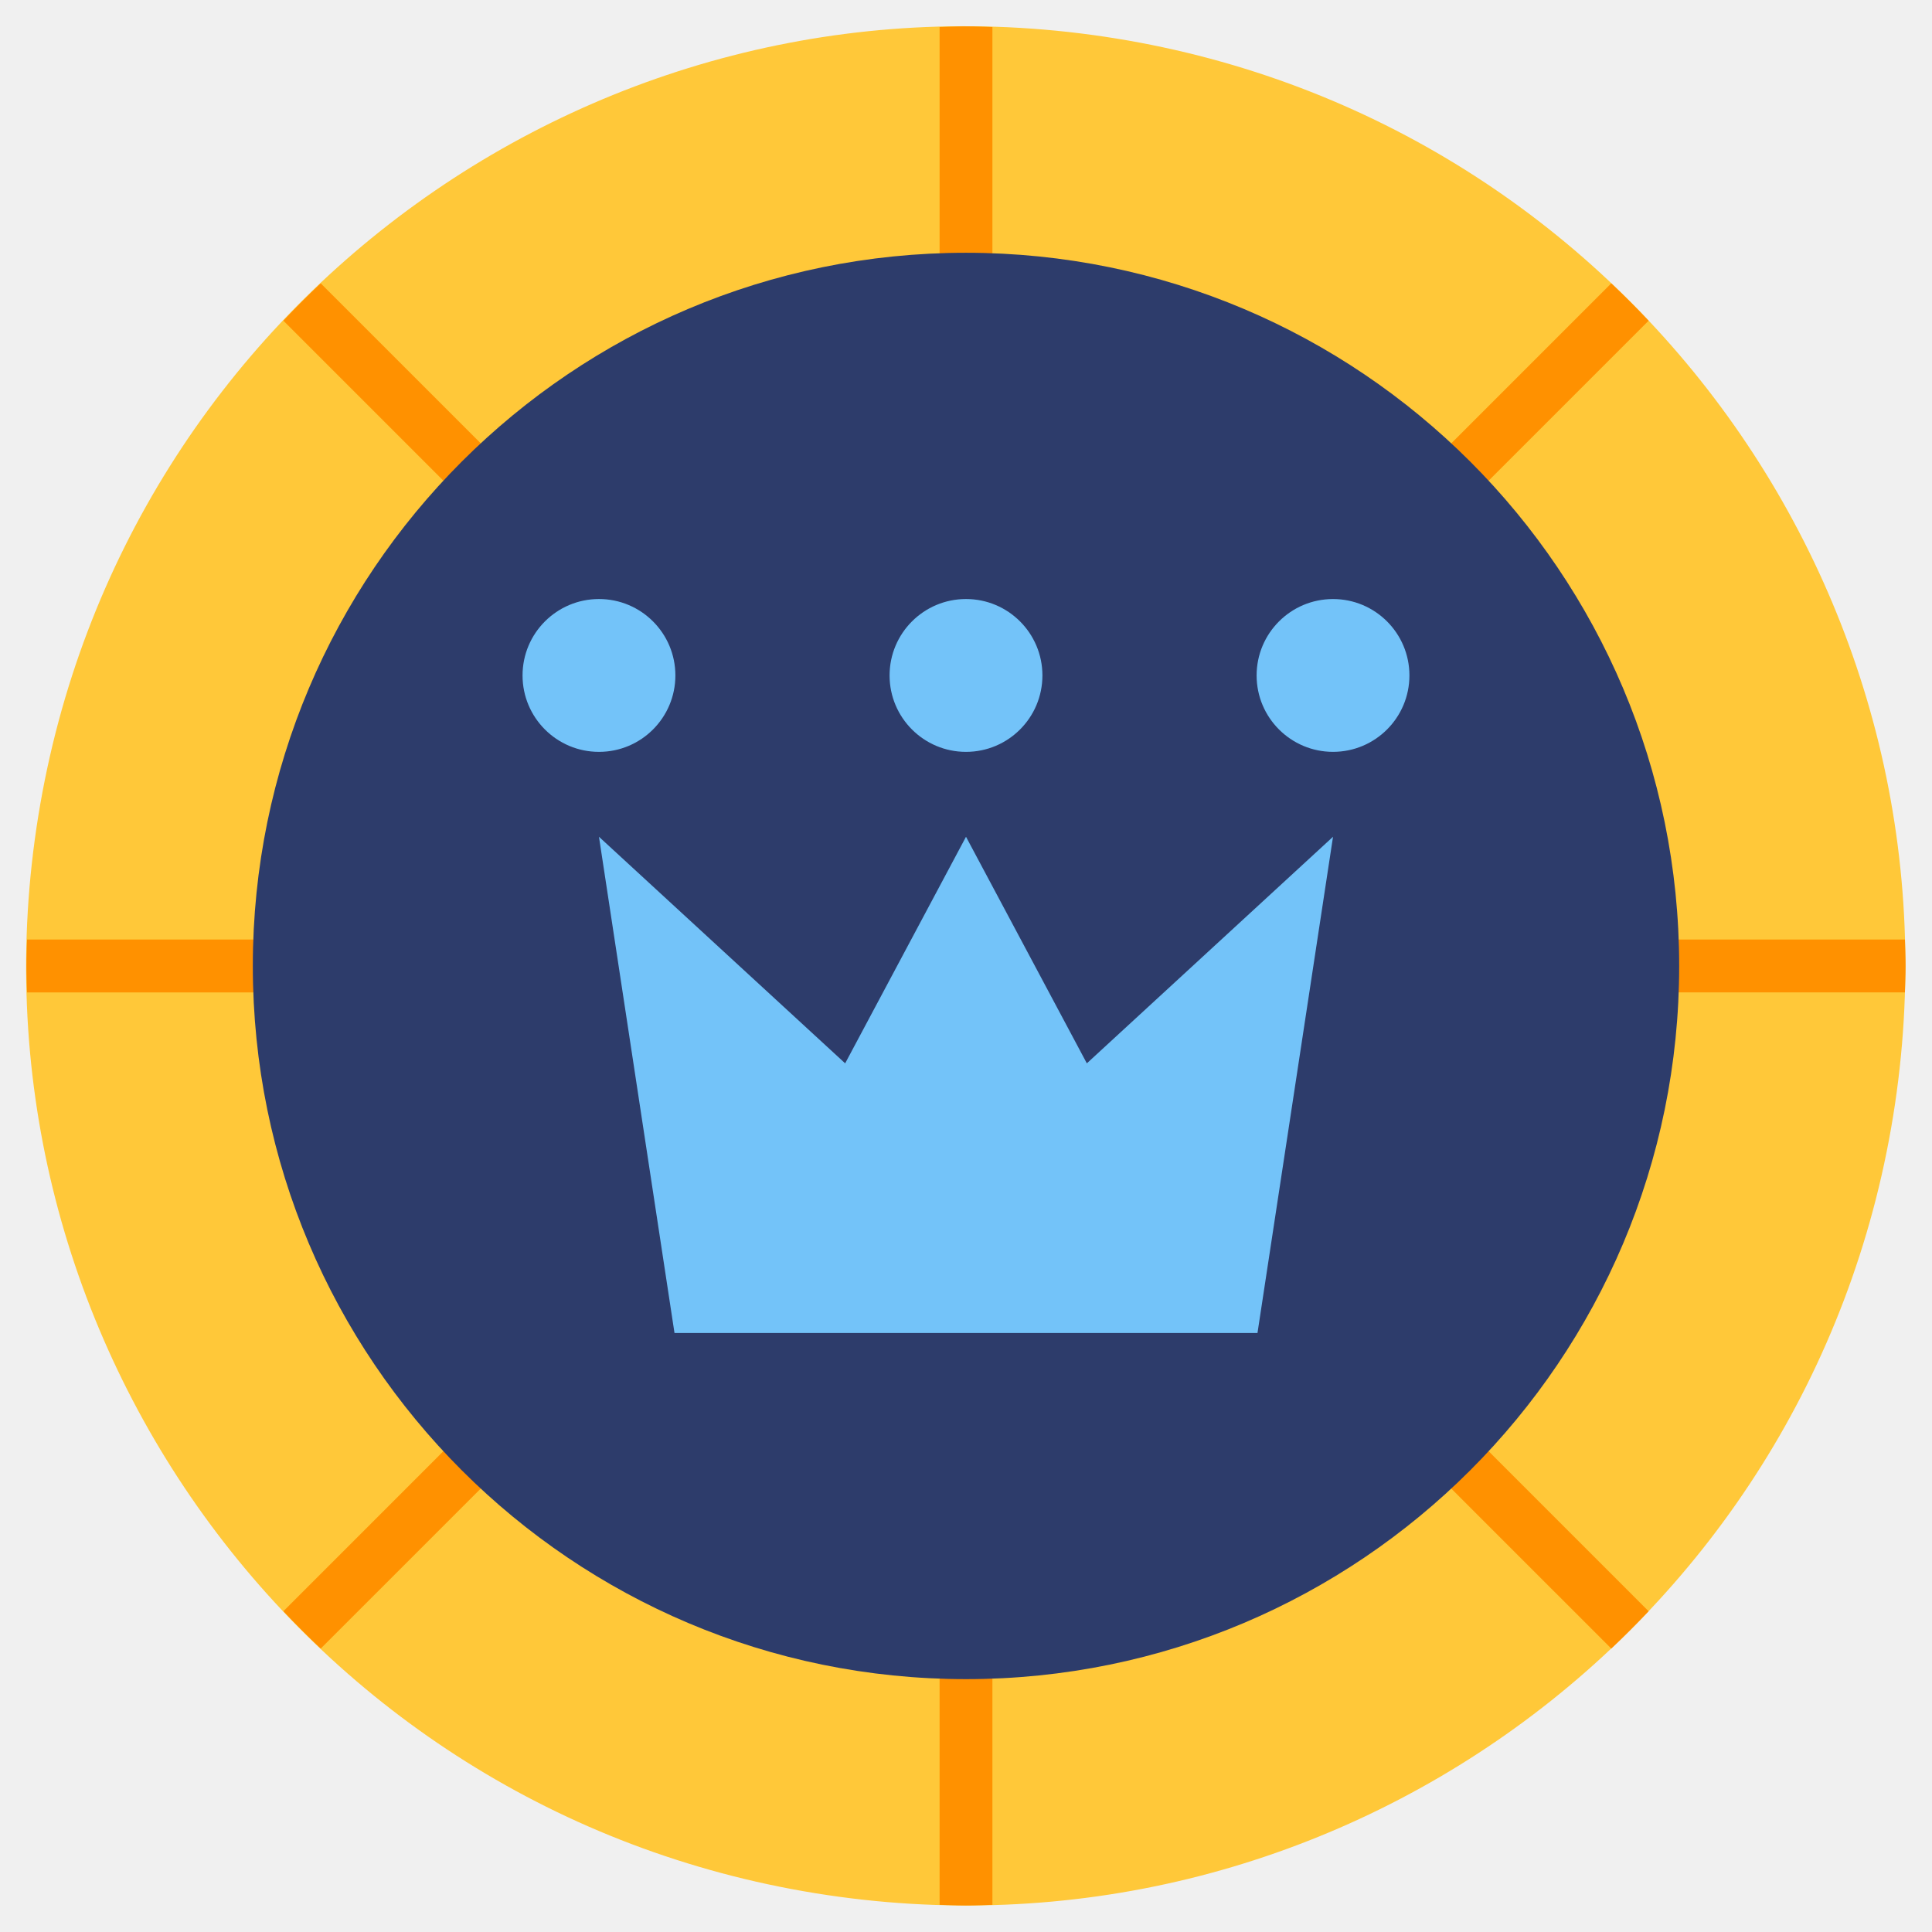
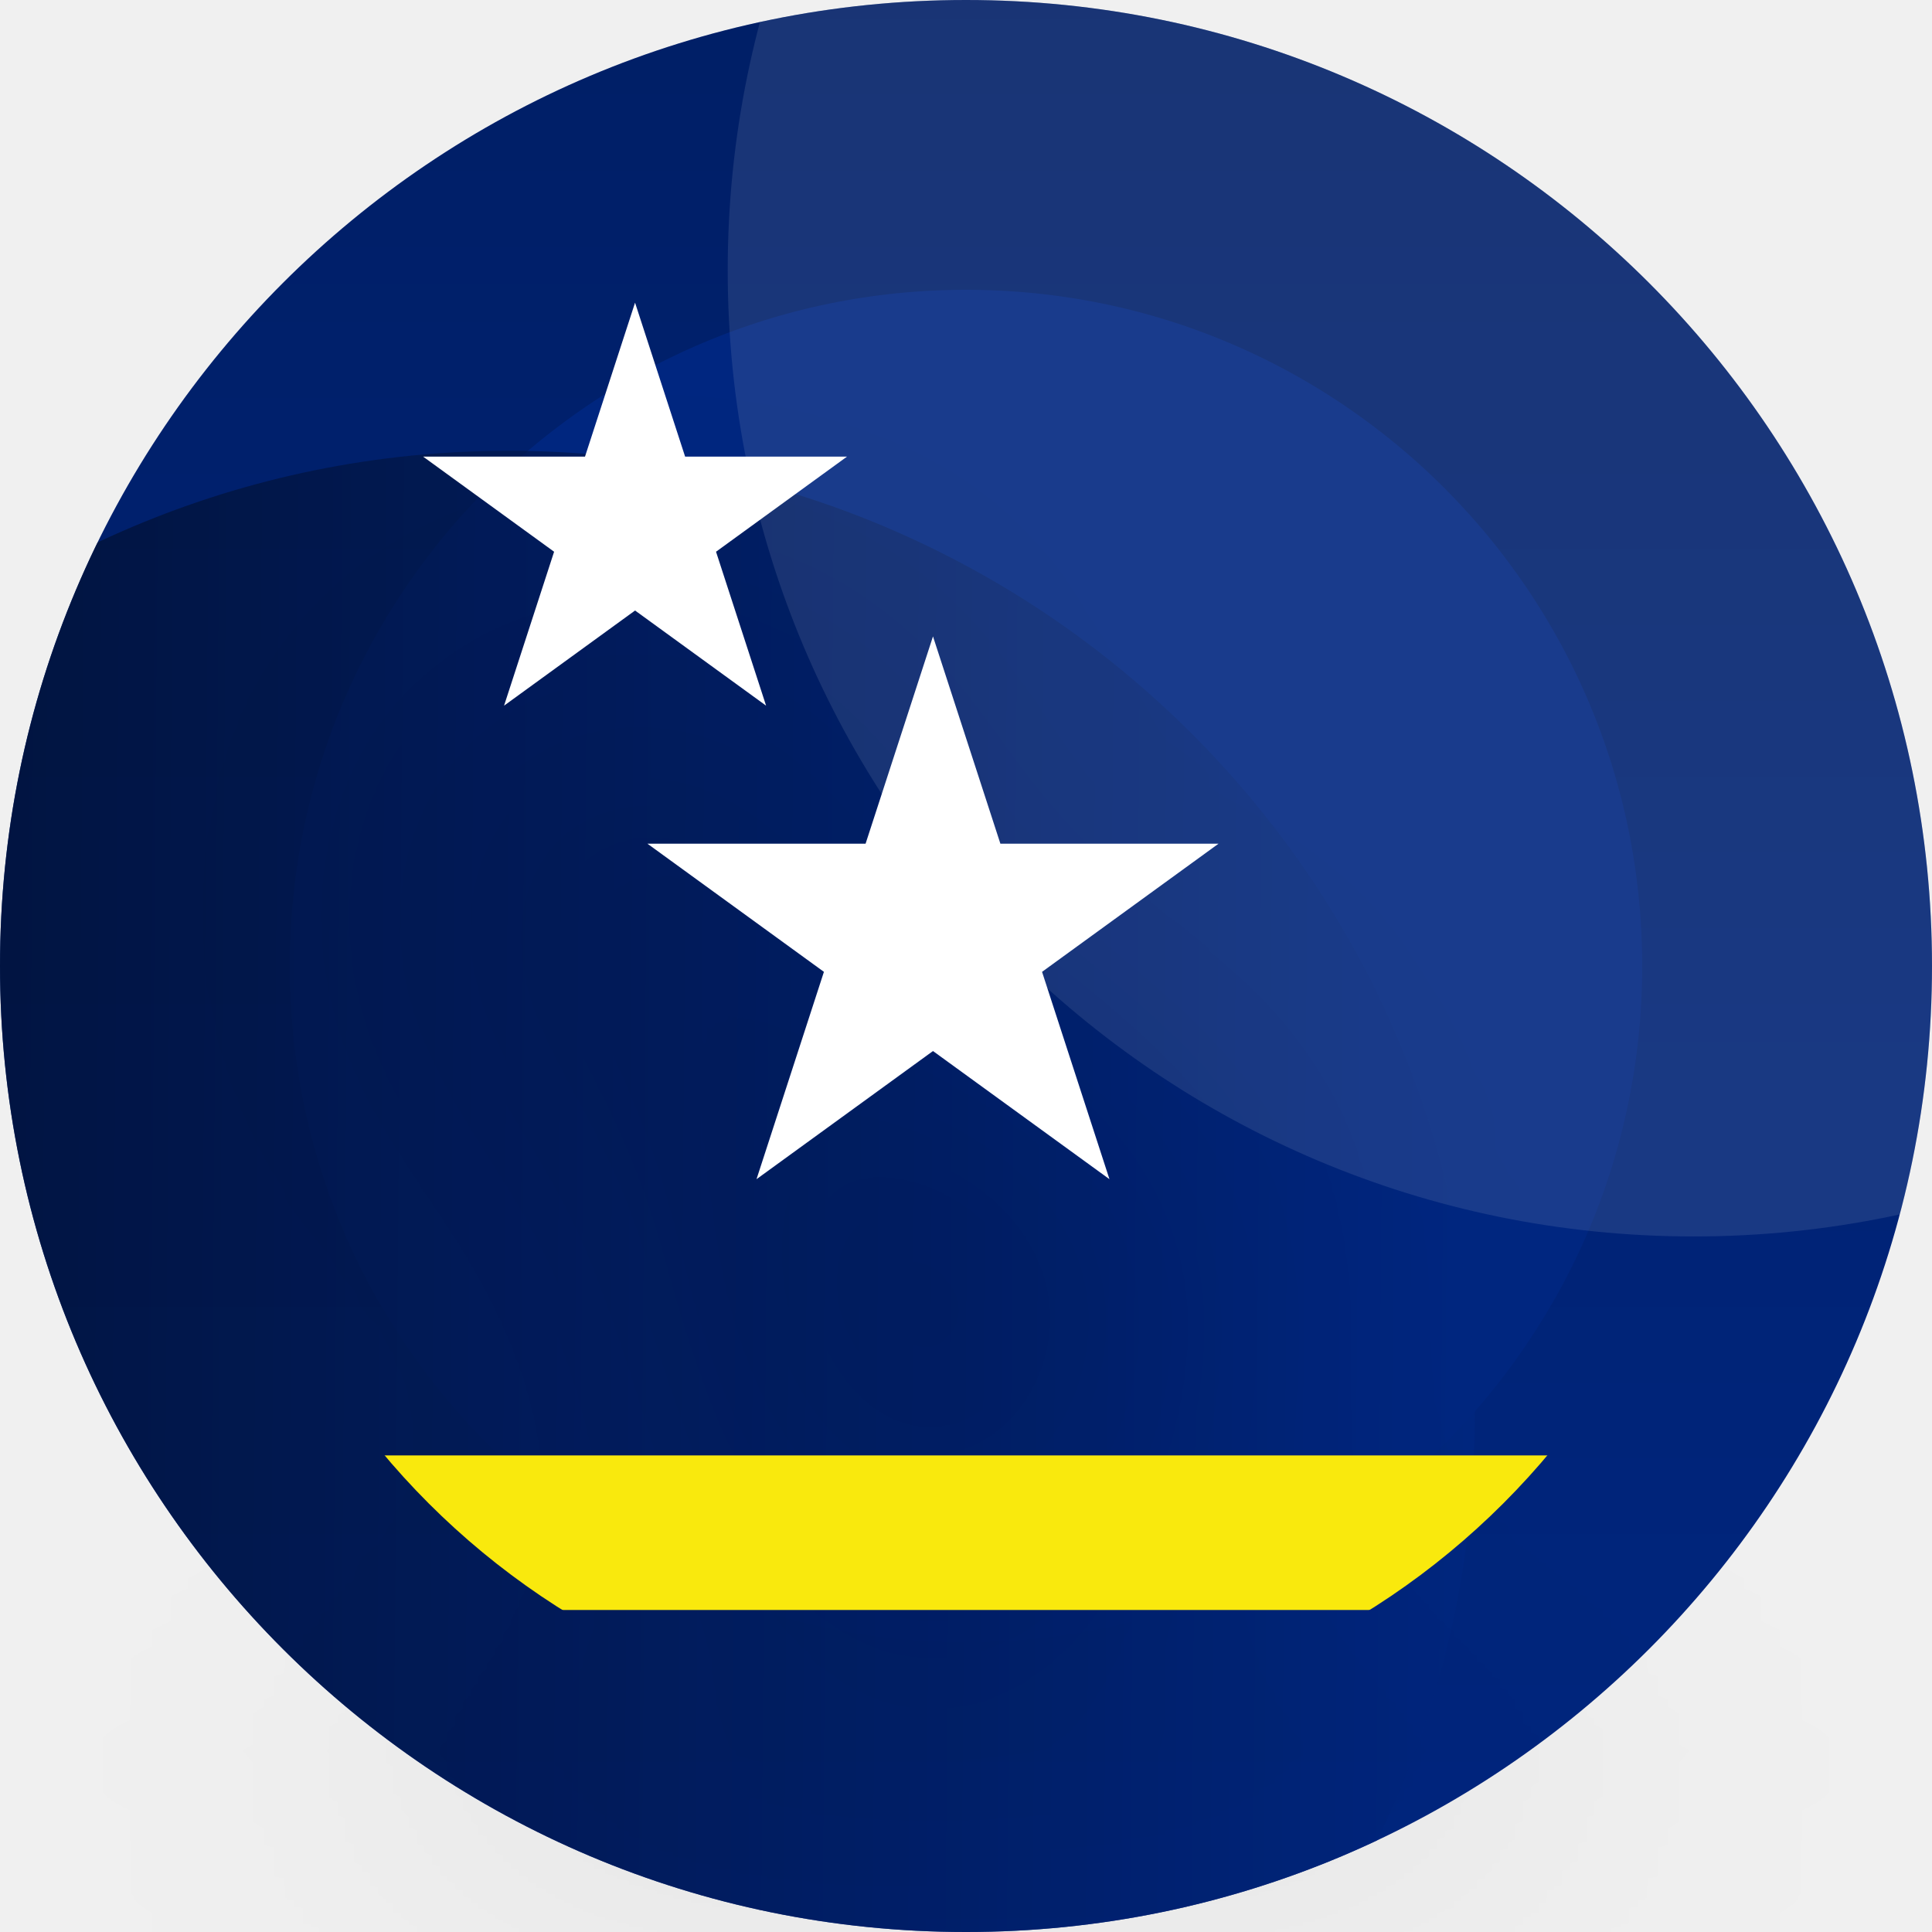
- <svg xmlns="http://www.w3.org/2000/svg" height="512" viewBox="0 0 128 128" width="512">
-   <g>
-     <circle cx="64" cy="63.997" fill="#ffc839" r="62.25" transform="matrix(.16 -.987 .987 .16 -9.422 116.919)" />
-     <g fill="#ff9100">
-       <path d="m62.25 1.791v14.956a1.75 1.75 0 0 0 3.5 0v-14.956c-.583-.016-1.163-.044-1.75-.044s-1.167.028-1.75.044z" />
-       <path d="m64 109.5a1.751 1.751 0 0 0 -1.75 1.75v14.95c.583.016 1.163.044 1.75.044s1.167-.028 1.75-.044v-14.953a1.751 1.751 0 0 0 -1.75-1.747z" />
-       <path d="m96.173 29.349a1.75 1.75 0 0 0 2.475 2.475l10.577-10.577q-1.2-1.272-2.474-2.475z" />
-       <path d="m29.352 96.17-10.577 10.578q1.2 1.272 2.474 2.474l10.578-10.577a1.75 1.75 0 1 0 -2.475-2.475z" />
-       <path d="m126.206 62.247h-14.956a1.75 1.75 0 0 0 0 3.5h14.956c.016-.583.044-1.163.044-1.75s-.028-1.167-.044-1.75z" />
-       <path d="m16.75 62.247h-14.956c-.016.583-.044 1.163-.044 1.753s.028 1.167.044 1.75h14.956a1.75 1.75 0 0 0 0-3.5z" />
-       <path d="m96.173 96.17a1.751 1.751 0 0 0 0 2.475l10.578 10.577q1.27-1.2 2.474-2.474l-10.577-10.578a1.751 1.751 0 0 0 -2.475 0z" />
-       <path d="m21.249 18.772q-1.272 1.2-2.474 2.475l10.577 10.577a1.75 1.75 0 0 0 2.475-2.475z" />
+ <svg xmlns="http://www.w3.org/2000/svg" width="80" height="80" viewBox="0 0 80 80" fill="none">
+   <g clip-path="url(#clip0_3287_16498)">
+     <circle cx="40" cy="40" r="40" fill="#002680" />
+     <circle cx="40" cy="40" r="34" stroke="url(#paint0_linear_3287_16498)" stroke-opacity="0.2" stroke-width="12" />
+     <mask id="mask0_3287_16498" style="mask-type:alpha" maskUnits="userSpaceOnUse" x="0" y="0" width="80" height="80">
+       <circle cx="40" cy="40" r="40" fill="#D9D9D9" />
+     </mask>
+     <g mask="url(#mask0_3287_16498)">
+       <circle opacity="0.7" cx="21.067" cy="58.666" r="40" fill="url(#paint1_linear_3287_16498)" />
+       <circle opacity="0.1" cx="70.133" cy="11.199" r="40" fill="white" />
    </g>
-     <circle cx="64" cy="63.997" fill="#2d3c6b" r="47.25" />
-     <g fill="#73c3f9">
-       <path d="m83.312 88.313h-38.625l-5.004-32.875 16.311 15.011 8.006-15.011 8.006 15.011 16.31-15.011z" />
-       <circle cx="64" cy="44.75" r="5.063" />
-       <circle cx="88.316" cy="44.75" r="5.062" />
-       <circle cx="39.683" cy="44.75" r="5.063" />
+     <g filter="url(#filter0_d_3287_16498)">
+       <mask id="mask1_3287_16498" style="mask-type:alpha" maskUnits="userSpaceOnUse" x="8" y="8" width="64" height="64">
+         <circle cx="40" cy="40" r="31.467" fill="#D9D9D9" />
+       </mask>
+       <g mask="url(#mask1_3287_16498)">
+         <path d="M38.633 26.352L41.424 34.936H50.456L43.149 40.242L45.94 48.827L38.633 43.521L31.326 48.827L34.117 40.242L26.81 34.936H35.842L38.633 26.352Z" fill="white" />
+         <path d="M26.296 12.533L28.369 18.907H35.074L29.649 22.846L31.722 29.22L26.297 25.28L20.872 29.22L22.944 22.846L17.519 18.907H24.224L26.296 12.533Z" fill="white" />
+         <rect x="10.133" y="60.266" width="59.467" height="6.4" fill="#F9E90D" />
+       </g>
    </g>
  </g>
+   <defs>
+     <filter id="filter0_d_3287_16498" x="-5.866" y="12.533" width="91.467" height="86.133" filterUnits="userSpaceOnUse" color-interpolation-filters="sRGB">
+       <feFlood flood-opacity="0" result="BackgroundImageFix" />
+       <feColorMatrix in="SourceAlpha" type="matrix" values="0 0 0 0 0 0 0 0 0 0 0 0 0 0 0 0 0 0 127 0" result="hardAlpha" />
+       <feOffset dy="16" />
+       <feGaussianBlur stdDeviation="8" />
+       <feComposite in2="hardAlpha" operator="out" />
+       <feColorMatrix type="matrix" values="0 0 0 0 0 0 0 0 0 0 0 0 0 0 0 0 0 0 0.25 0" />
+       <feBlend mode="normal" in2="BackgroundImageFix" result="effect1_dropShadow_3287_16498" />
+       <feBlend mode="normal" in="SourceGraphic" in2="effect1_dropShadow_3287_16498" result="shape" />
+     </filter>
+     <linearGradient id="paint0_linear_3287_16498" x1="40" y1="0" x2="40" y2="80" gradientUnits="userSpaceOnUse">
+       <stop />
+       <stop offset="1" stop-opacity="0" />
+     </linearGradient>
+     <linearGradient id="paint1_linear_3287_16498" x1="-1.50773e-05" y1="43.333" x2="61.063" y2="43.815" gradientUnits="userSpaceOnUse">
+       <stop stop-color="#010E2D" />
+       <stop offset="1" stop-color="#002680" />
+     </linearGradient>
+     <clipPath id="clip0_3287_16498">
+       <rect width="80" height="80" fill="white" />
+     </clipPath>
+   </defs>
</svg>
